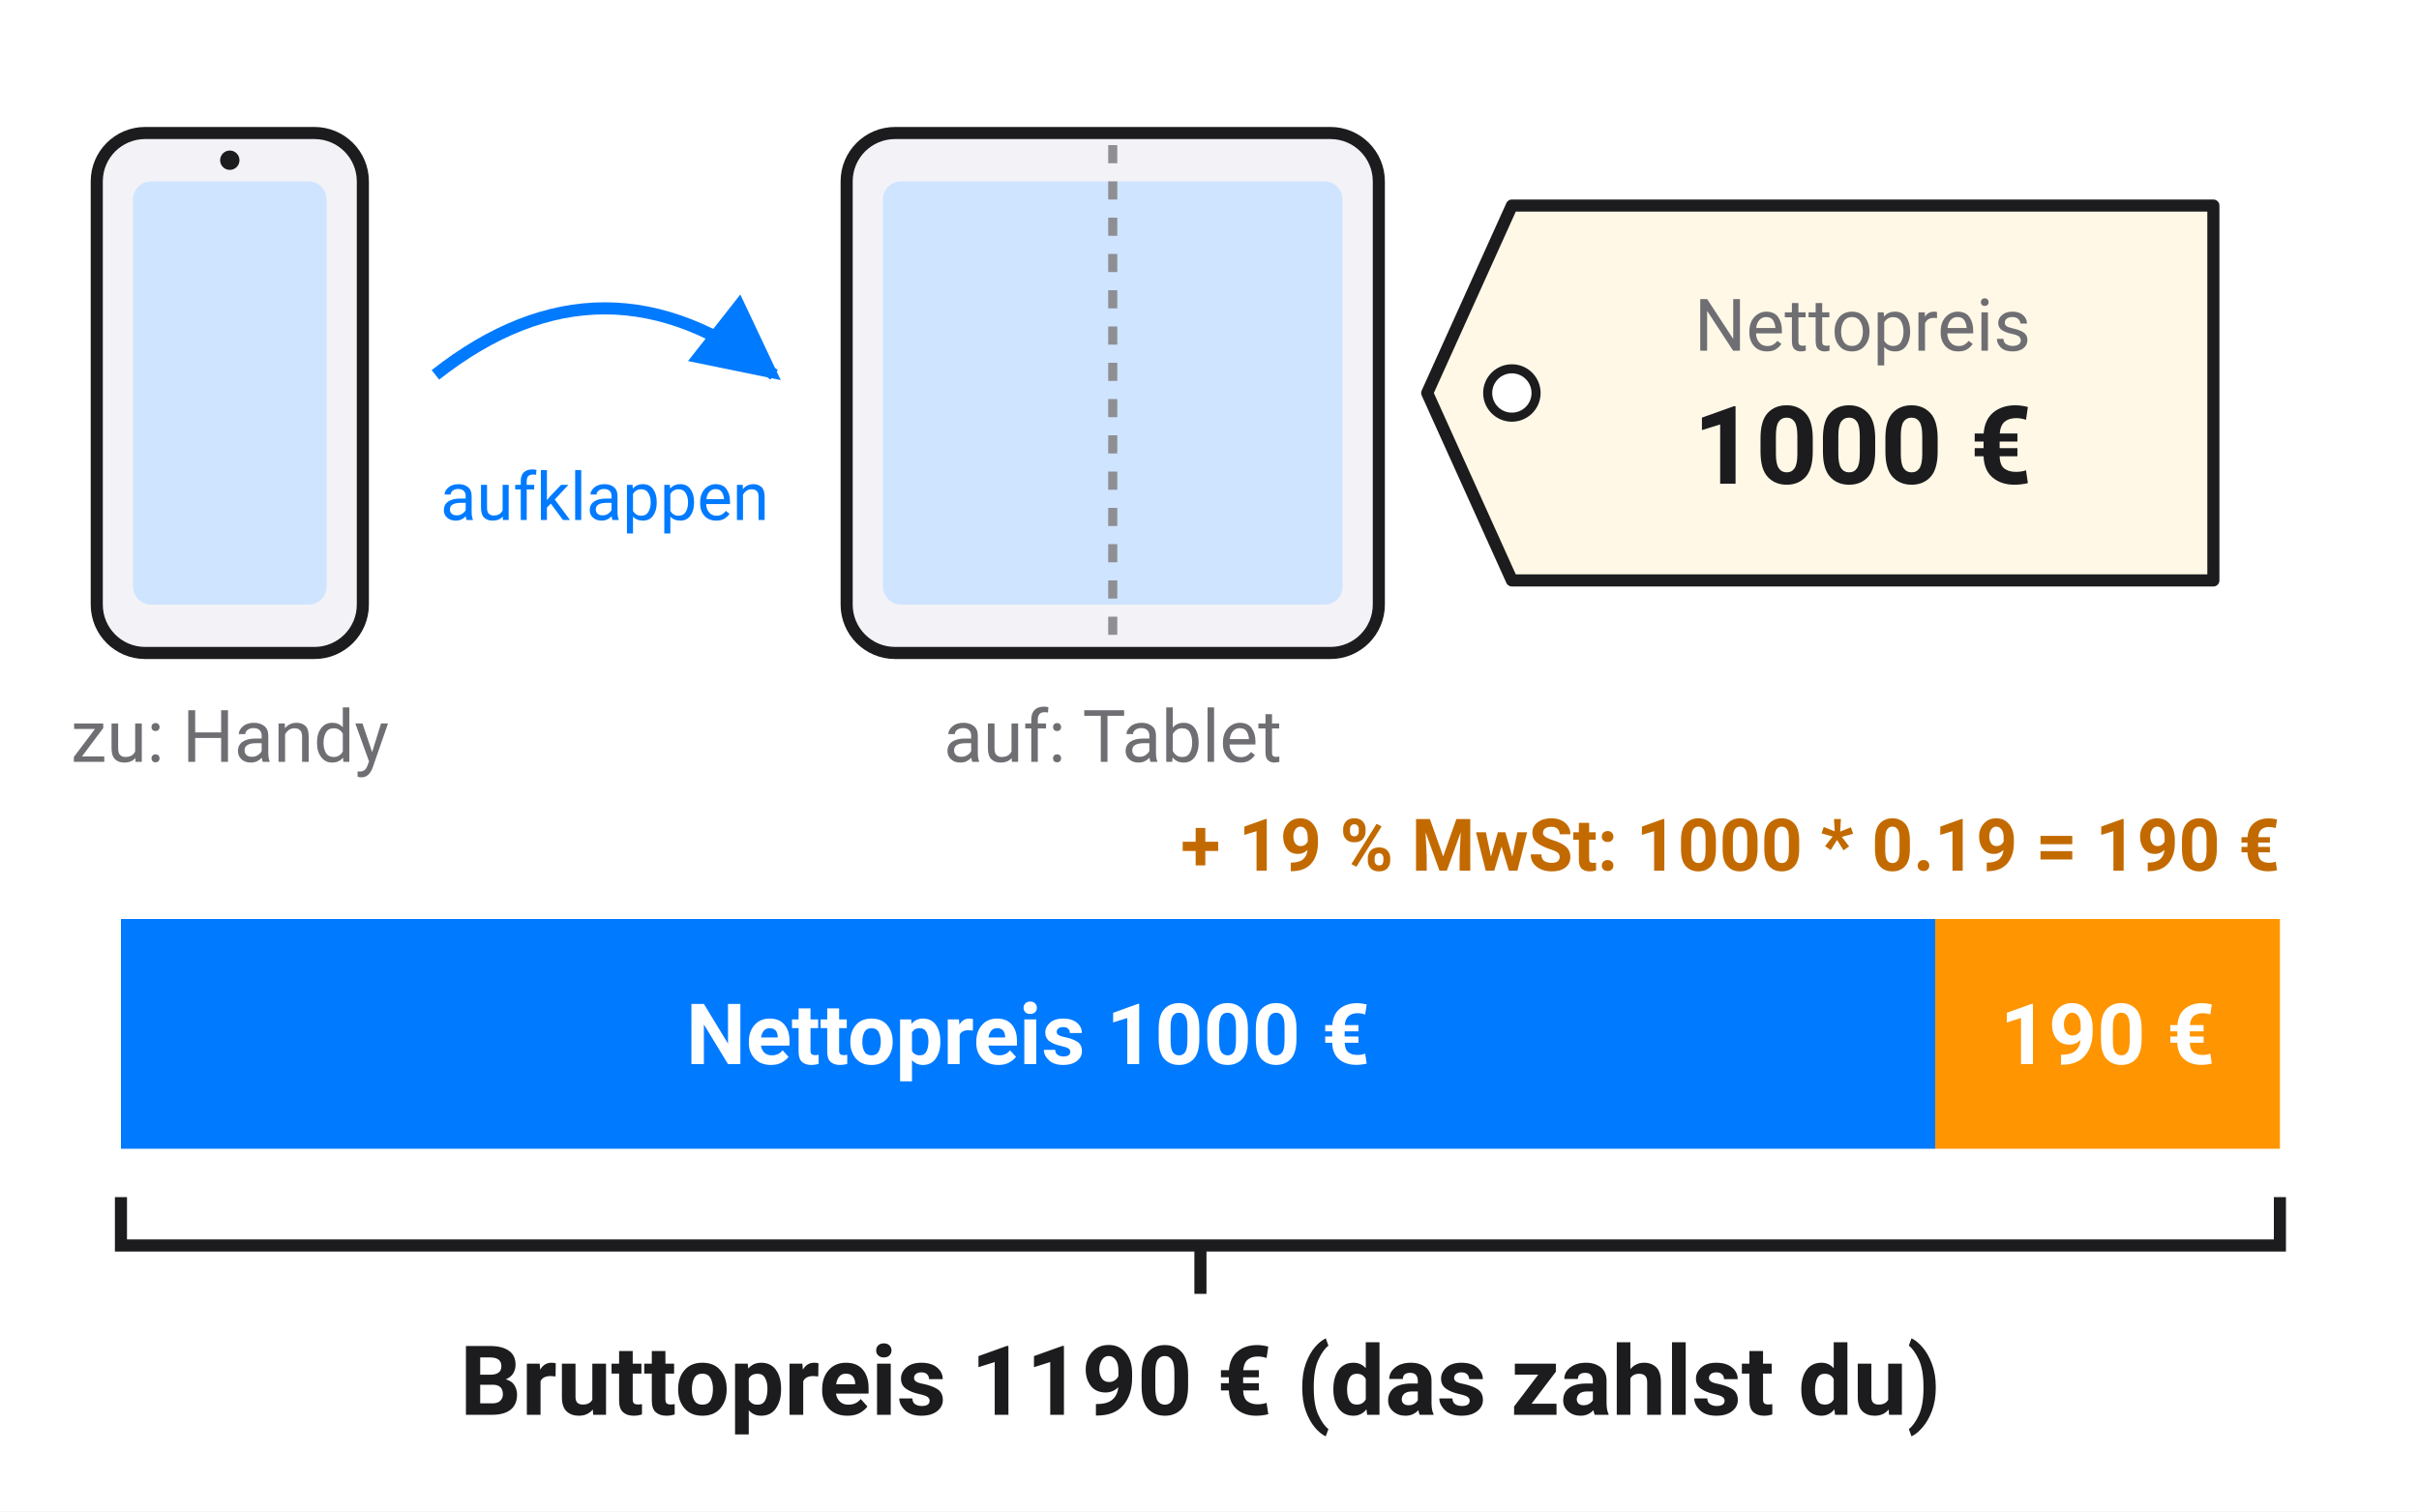
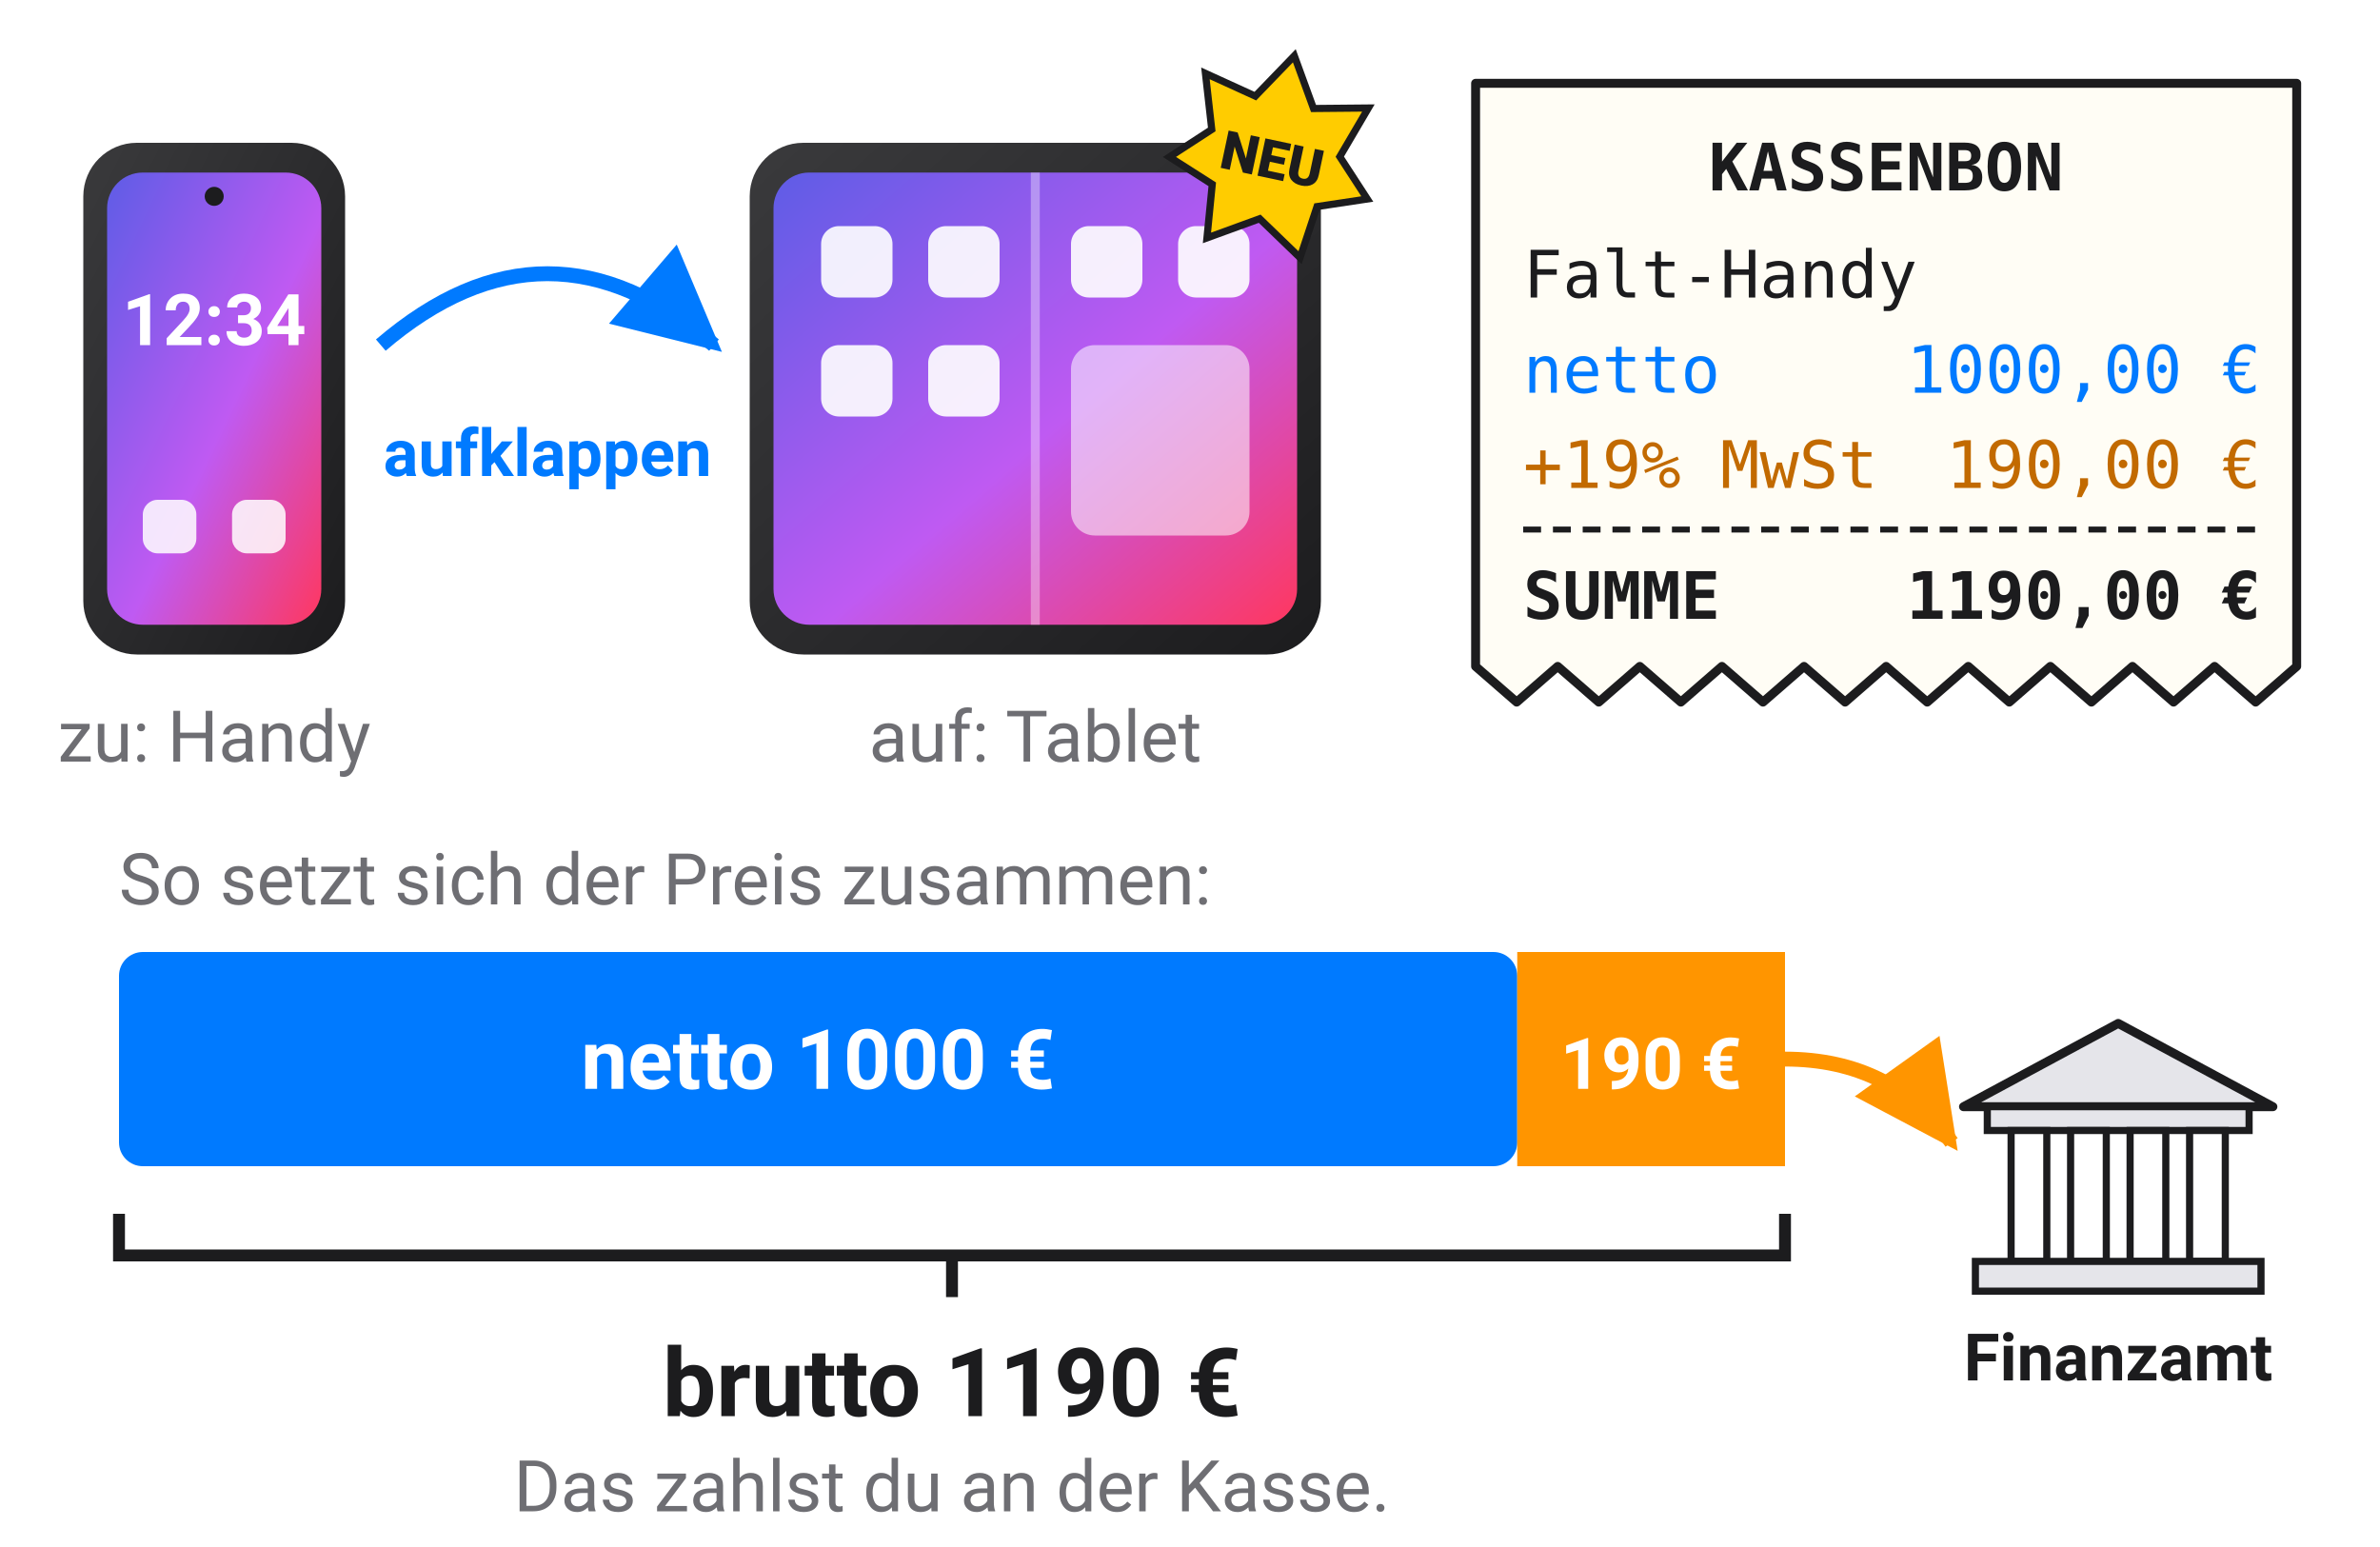
- <svg xmlns="http://www.w3.org/2000/svg" viewBox="0 0 400 250" font-family="system-ui, -apple-system, Segoe UI, Roboto, sans-serif" font-size="14" fill="#1c1c1e">
+ <svg xmlns="http://www.w3.org/2000/svg" viewBox="0 0 400 260" font-family="system-ui, -apple-system, Segoe UI, Roboto, sans-serif" font-size="14" fill="#1c1c1e">
  <defs>
+     <linearGradient id="screen" x1="0" y1="0" x2="1" y2="1">
+       <stop offset="0" stop-color="#5e5ce6" />
+       <stop offset="0.55" stop-color="#bf5af2" />
+       <stop offset="1" stop-color="#ff375f" />
+     </linearGradient>
+     <linearGradient id="body" x1="0" y1="0" x2="1" y2="1">
+       <stop offset="0" stop-color="#3a3a3c" />
+       <stop offset="1" stop-color="#1c1c1e" />
+     </linearGradient>
    <marker id="a" viewBox="0 0 10 10" refX="9" refY="5" markerWidth="7" markerHeight="7" orient="auto">
      <path d="M0 0 L10 5 L0 10 Z" fill="#007aff" />
    </marker>
+     <marker id="o" viewBox="0 0 10 10" refX="9" refY="5" markerWidth="7" markerHeight="7" orient="auto">
+       <path d="M0 0 L10 5 L0 10 Z" fill="#ff9500" />
+     </marker>
  </defs>
-   <rect width="400" height="250" fill="#ffffff" />
-   <rect x="16" y="22" width="44" height="86" rx="8" fill="#f2f2f7" stroke="#1c1c1e" stroke-width="2" />
-   <rect x="22" y="30" width="32" height="70" rx="3" fill="#cfe4ff" />
-   <circle cx="38" cy="26.5" r="1.6" fill="#1c1c1e" />
-   <text x="38" y="126" text-anchor="middle" fill="#6e6e73" font-size="12">zu: Handy</text>
-   <path d="M72 62 Q100 40 128 62" fill="none" stroke="#007aff" stroke-width="2" marker-end="url(#a)" />
-   <text x="100" y="86" text-anchor="middle" fill="#007aff" font-size="11">aufklappen</text>
-   <rect x="140" y="22" width="88" height="86" rx="8" fill="#f2f2f7" stroke="#1c1c1e" stroke-width="2" />
-   <rect x="146" y="30" width="76" height="70" rx="3" fill="#cfe4ff" />
-   <line x1="184" y1="24" x2="184" y2="106" stroke="#8e8e93" stroke-width="1.5" stroke-dasharray="3 3" />
-   <text x="184" y="126" text-anchor="middle" fill="#6e6e73" font-size="12">auf: Tablet</text>
-   <path d="M250 34 L366 34 L366 96 L250 96 L236 65 Z" fill="#fff8e6" stroke="#1c1c1e" stroke-width="2" stroke-linejoin="round" />
-   <circle cx="250" cy="65" r="4" fill="#ffffff" stroke="#1c1c1e" stroke-width="1.5" />
-   <text x="308" y="58" text-anchor="middle" font-size="12" fill="#6e6e73">Nettopreis</text>
-   <text x="308" y="80" text-anchor="middle" font-size="18" font-weight="700">1000 €</text>
-   <rect x="20" y="152" width="300" height="38" fill="#007aff" />
-   <text x="170" y="176" text-anchor="middle" fill="#ffffff" font-weight="600">Nettopreis 1000 €</text>
-   <rect x="320" y="152" width="57" height="38" fill="#ff9500" />
-   <text x="348.5" y="176" text-anchor="middle" fill="#ffffff" font-weight="600">190 €</text>
-   <text x="377" y="144" text-anchor="end" fill="#c26a00" font-size="12" font-weight="600">+ 19 % MwSt: 1000 * 0.19 = 190 €</text>
-   <path d="M20 198 L20 206 L377 206 L377 198" fill="none" stroke="#1c1c1e" stroke-width="2" />
-   <line x1="198.5" y1="206" x2="198.5" y2="214" stroke="#1c1c1e" stroke-width="2" />
-   <text x="198.5" y="234" text-anchor="middle" font-size="16" font-weight="700">Bruttopreis 1190 € (das zahlst du)</text>
+   <rect width="400" height="260" fill="#ffffff" />
+   <rect x="14" y="24" width="44" height="86" rx="9" fill="url(#body)" />
+   <rect x="18" y="29" width="36" height="76" rx="6" fill="url(#screen)" />
+   <circle cx="36" cy="33" r="1.6" fill="#1c1c1e" />
+   <text x="36" y="58" text-anchor="middle" fill="#ffffff" font-size="12" font-weight="700">12:34</text>
+   <rect x="24" y="84" width="9" height="9" rx="2.5" fill="#ffffff" opacity="0.85" />
+   <rect x="39" y="84" width="9" height="9" rx="2.5" fill="#ffffff" opacity="0.85" />
+   <text x="36" y="128" text-anchor="middle" fill="#6e6e73" font-size="12">zu: Handy</text>
+   <path d="M64 58 Q92 34 120 58" fill="none" stroke="#007aff" stroke-width="2.5" marker-end="url(#a)" />
+   <text x="92" y="80" text-anchor="middle" fill="#007aff" font-size="11" font-weight="600">aufklappen</text>
+   <rect x="126" y="24" width="96" height="86" rx="9" fill="url(#body)" />
+   <rect x="130" y="29" width="88" height="76" rx="6" fill="url(#screen)" />
+   <line x1="174" y1="29" x2="174" y2="105" stroke="#ffffff" stroke-opacity="0.35" stroke-width="1.5" />
+   <g fill="#ffffff" opacity="0.9">
+     <rect x="138" y="38" width="12" height="12" rx="3" />
+     <rect x="156" y="38" width="12" height="12" rx="3" />
+     <rect x="180" y="38" width="12" height="12" rx="3" />
+     <rect x="198" y="38" width="12" height="12" rx="3" />
+     <rect x="138" y="58" width="12" height="12" rx="3" />
+     <rect x="156" y="58" width="12" height="12" rx="3" />
+     <rect x="180" y="58" width="30" height="32" rx="4" opacity="0.6" />
+   </g>
+   <g transform="translate(214 26) rotate(12)">
+     <path d="M0 -17 L5 -9 L14 -11 L11 -2 L17 4 L9 7 L8 16 L0 11 L-8 16 L-9 7 L-17 4 L-11 -2 L-14 -11 L-5 -9 Z" fill="#ffcc00" stroke="#1c1c1e" stroke-width="1.2" />
+     <text y="4" text-anchor="middle" font-size="9" font-weight="800">NEU</text>
+   </g>
+   <text x="174" y="128" text-anchor="middle" fill="#6e6e73" font-size="12">auf: Tablet</text>
+   <path d="M248 14 H386 V112 l-6.9 6 l-6.9 -6 l-6.9 6 l-6.9 -6 l-6.9 6 l-6.9 -6 l-6.9 6 l-6.9 -6 l-6.9 6 l-6.9 -6 l-6.9 6 l-6.9 -6 l-6.9 6 l-6.9 -6 l-6.9 6 l-6.9 -6 l-6.9 6 l-6.9 -6 l-6.9 6 l-6.9 -6 Z" fill="#fffdf5" stroke="#1c1c1e" stroke-width="1.5" stroke-linejoin="round" />
+   <g font-family="ui-monospace, Menlo, Consolas, monospace" font-size="11">
+     <text x="317" y="32" text-anchor="middle" font-weight="700">KASSENBON</text>
+     <text x="256" y="50">Falt-Handy</text>
+     <text x="256" y="66" fill="#007aff">netto</text>
+     <text x="380" y="66" text-anchor="end" fill="#007aff">1000,00 €</text>
+     <text x="256" y="82" fill="#c26a00">+19% MwSt</text>
+     <text x="380" y="82" text-anchor="end" fill="#c26a00">190,00 €</text>
+     <line x1="256" y1="89" x2="380" y2="89" stroke="#1c1c1e" stroke-dasharray="3 2" />
+     <text x="256" y="104" font-weight="700">SUMME</text>
+     <text x="380" y="104" text-anchor="end" font-weight="700">1190,00 €</text>
+   </g>
+   <text x="20" y="152" fill="#6e6e73" font-size="12">So setzt sich der Preis zusammen:</text>
+   <rect x="20" y="160" width="235" height="36" rx="4" fill="#007aff" />
+   <text x="137.5" y="183" text-anchor="middle" fill="#ffffff" font-weight="600">netto 1000 €</text>
+   <rect x="255" y="160" width="45" height="36" fill="#ff9500" />
+   <text x="277.5" y="183" text-anchor="middle" fill="#ffffff" font-size="12" font-weight="700">190 €</text>
+   <path d="M300 178 Q318 178 328 192" fill="none" stroke="#ff9500" stroke-width="2.5" marker-end="url(#o)" />
+   <g transform="translate(330 168)">
+     <path d="M0 18 L26 4 L52 18 Z" fill="#e5e5ea" stroke="#1c1c1e" stroke-width="1.5" stroke-linejoin="round" />
+     <rect x="4" y="18" width="44" height="4" fill="#e5e5ea" stroke="#1c1c1e" stroke-width="1.2" />
+     <g fill="#ffffff" stroke="#1c1c1e" stroke-width="1.2">
+       <rect x="8" y="22" width="6" height="22" />
+       <rect x="18" y="22" width="6" height="22" />
+       <rect x="28" y="22" width="6" height="22" />
+       <rect x="38" y="22" width="6" height="22" />
+     </g>
+     <rect x="2" y="44" width="48" height="5" fill="#e5e5ea" stroke="#1c1c1e" stroke-width="1.2" />
+     <text x="26" y="64" text-anchor="middle" font-size="11" font-weight="700">Finanzamt</text>
+   </g>
+   <path d="M20 204 L20 211 L300 211 L300 204" fill="none" stroke="#1c1c1e" stroke-width="2" />
+   <line x1="160" y1="211" x2="160" y2="218" stroke="#1c1c1e" stroke-width="2" />
+   <text x="160" y="238" text-anchor="middle" font-size="16" font-weight="700">brutto 1190 €</text>
+   <text x="160" y="254" text-anchor="middle" fill="#6e6e73" font-size="12">Das zahlst du an der Kasse.</text>
</svg>
